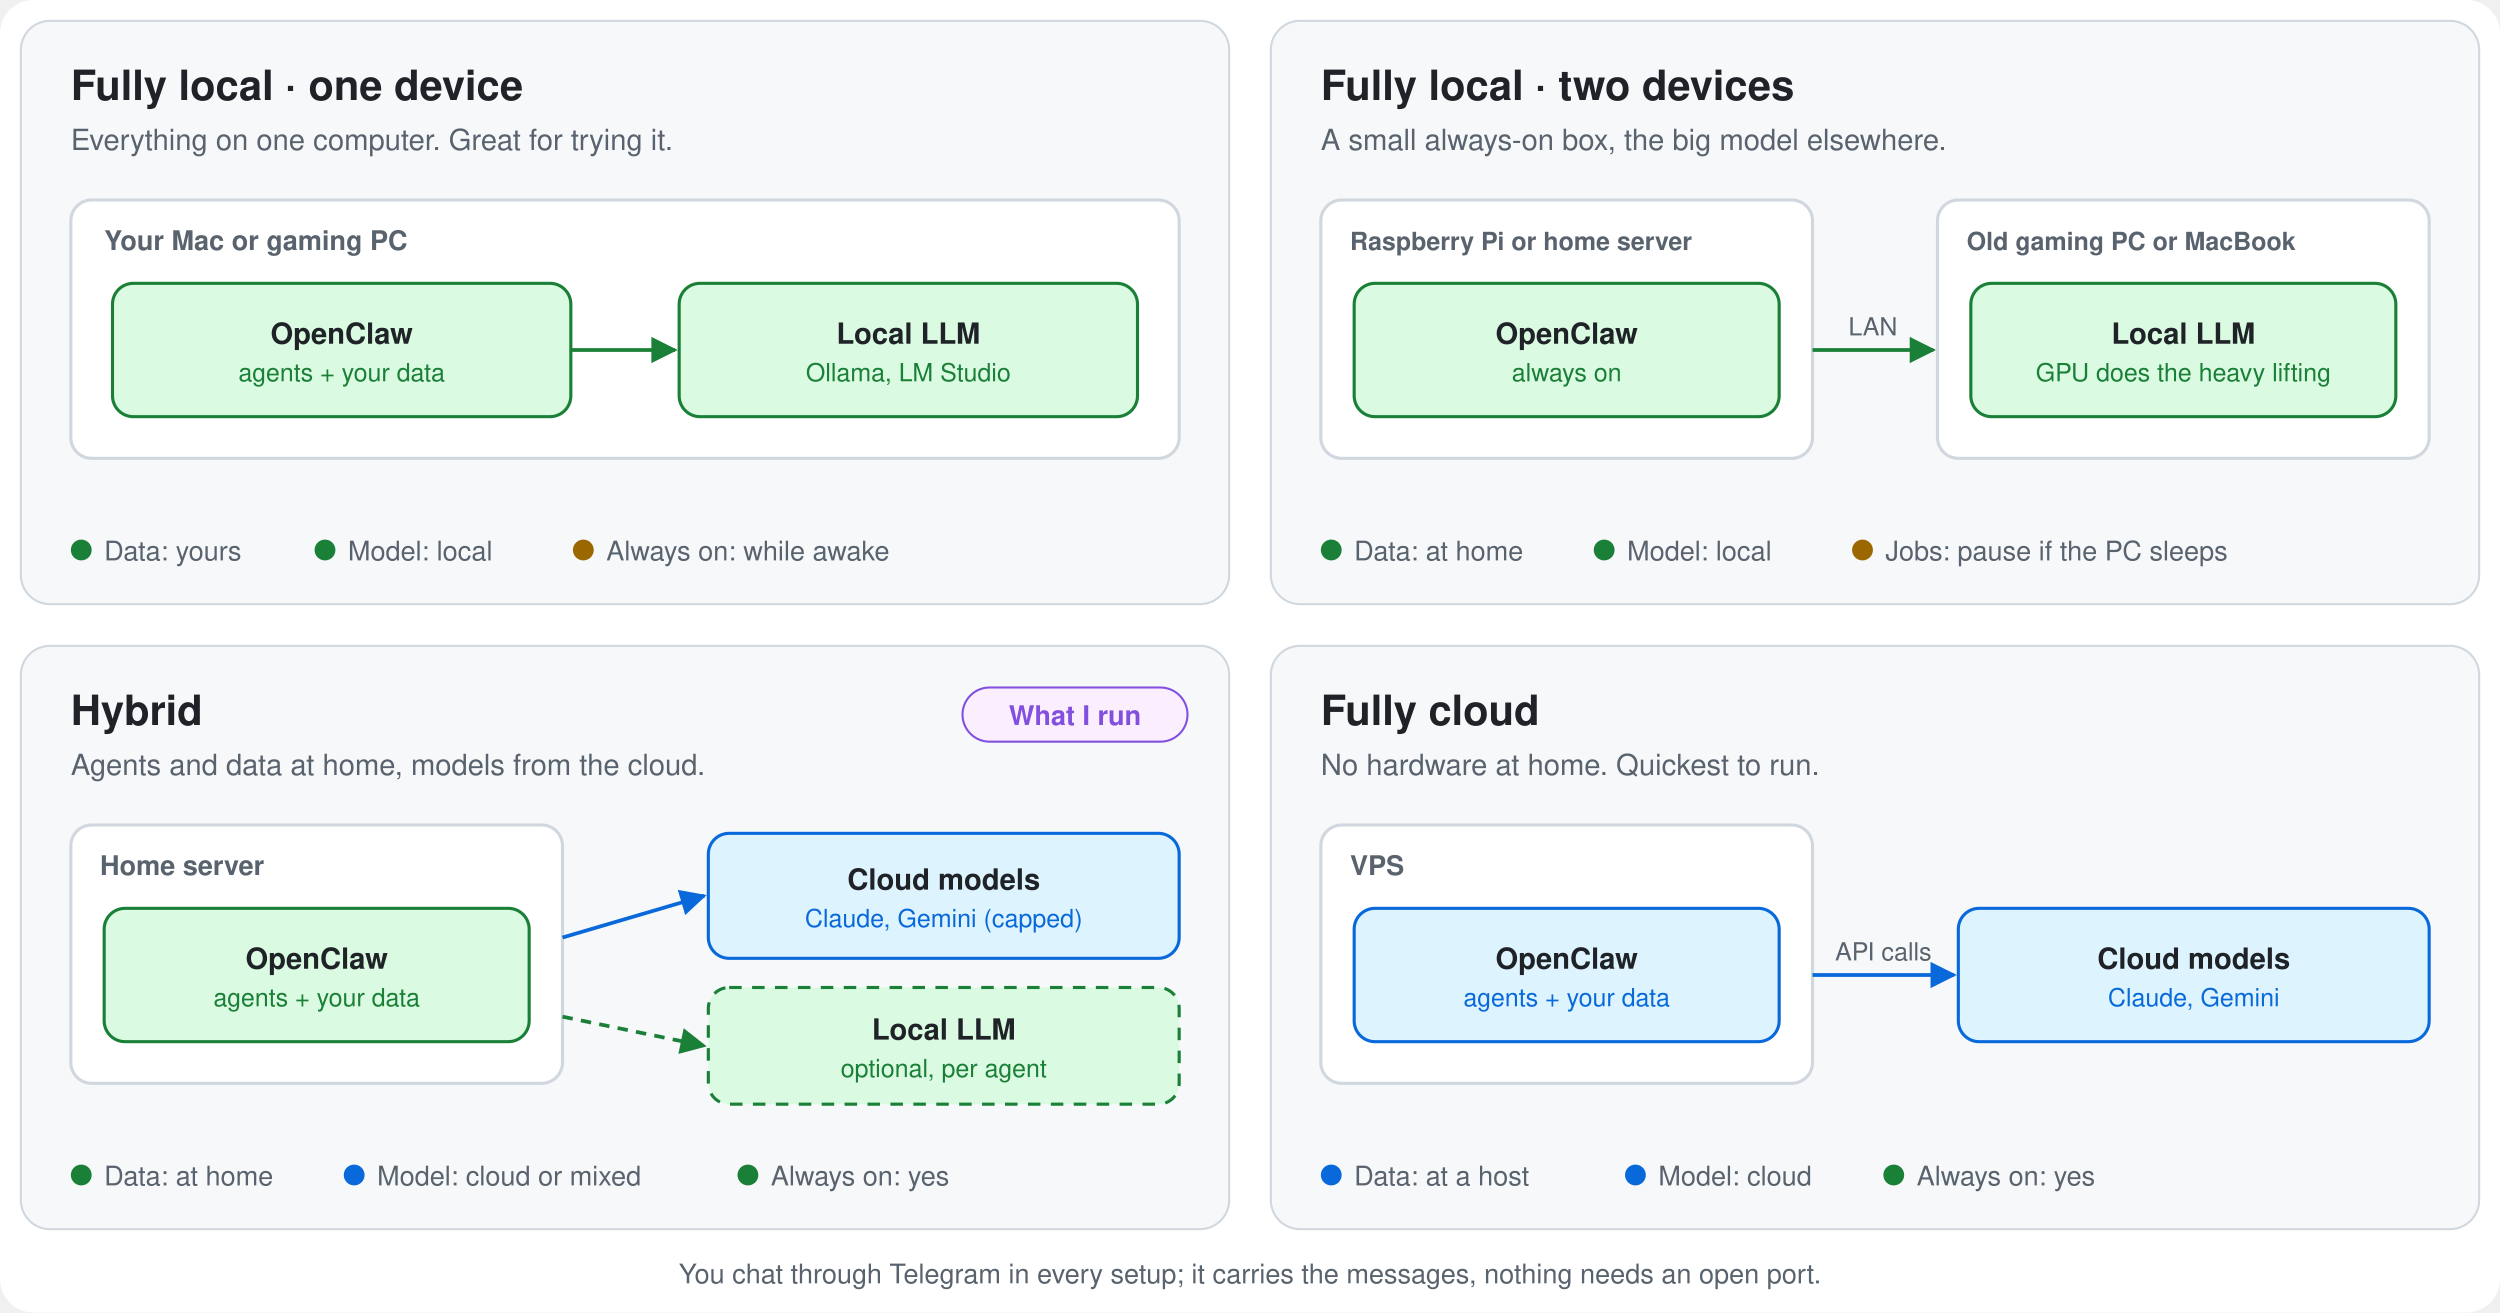
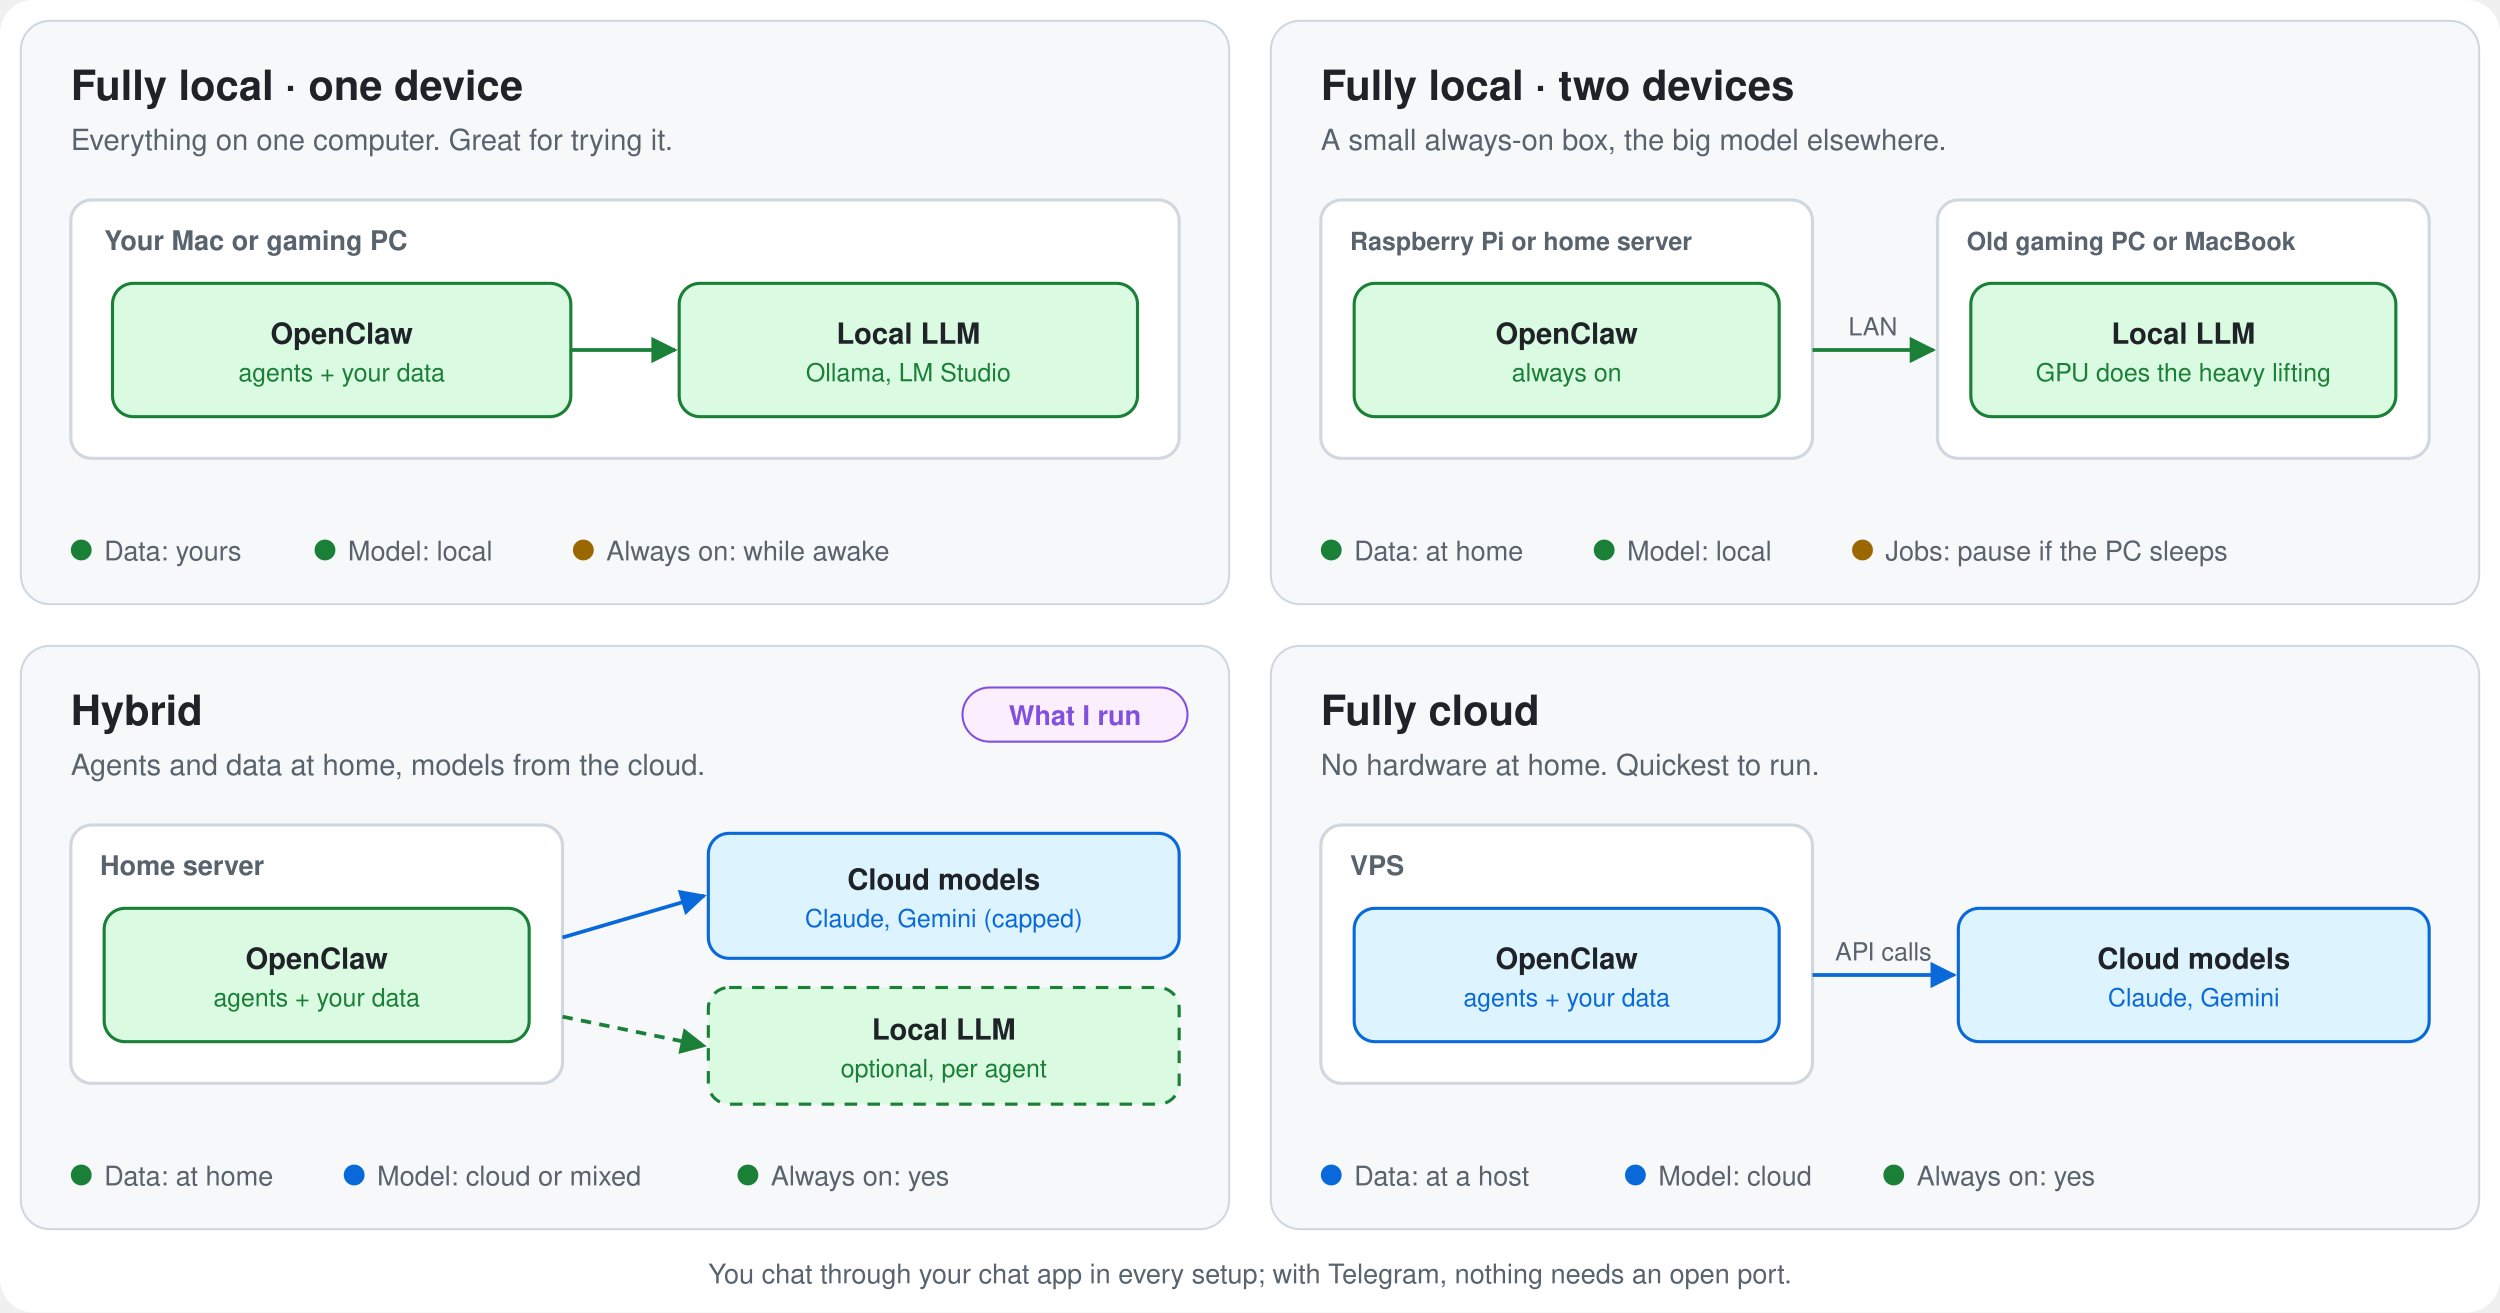
<svg xmlns="http://www.w3.org/2000/svg" viewBox="0 0 1200 630" width="1200" height="630" role="img" aria-labelledby="title" font-family="-apple-system, BlinkMacSystemFont, 'Segoe UI', Helvetica, Arial, sans-serif">
  <defs>
    <marker id="arrow-muted" viewBox="0 0 10 10" refX="9" refY="5" markerWidth="7" markerHeight="7" orient="auto-start-reverse">
      <path d="M0,0 L10,5 L0,10 z" fill="#59636e" />
    </marker>
    <marker id="arrow-local" viewBox="0 0 10 10" refX="9" refY="5" markerWidth="7" markerHeight="7" orient="auto-start-reverse">
      <path d="M0,0 L10,5 L0,10 z" fill="#1a7f37" />
    </marker>
    <marker id="arrow-cloud" viewBox="0 0 10 10" refX="9" refY="5" markerWidth="7" markerHeight="7" orient="auto-start-reverse">
      <path d="M0,0 L10,5 L0,10 z" fill="#0969da" />
    </marker>
  </defs>
  <rect width="1200" height="630" rx="16" fill="#ffffff" />
  <g transform="translate(10,10)">
    <rect width="580" height="280" rx="14" fill="#f6f8fa" stroke="#d0d7de" />
    <text x="24" y="38" font-size="20" font-weight="700" fill="#1f2328" text-anchor="start">Fully local · one device</text>
    <text x="24" y="62" font-size="14" font-weight="400" fill="#59636e" text-anchor="start">Everything on one computer. Great for trying it.</text>
    <rect x="24" y="86" width="532" height="124" rx="10" fill="#ffffff" stroke="#d0d7de" stroke-width="1.5" />
    <text x="40" y="110" font-size="13" font-weight="600" fill="#59636e" text-anchor="start">Your Mac or gaming PC</text>
    <rect x="44" y="126" width="220" height="64" rx="10" fill="#dafbe1" stroke="#1a7f37" stroke-width="1.5" />
    <text x="154.0" y="155.0" font-size="14" font-weight="600" fill="#1f2328" text-anchor="middle">OpenClaw</text>
    <text x="154.0" y="173.0" font-size="12" font-weight="500" fill="#1a7f37" text-anchor="middle">agents + your data</text>
    <line x1="264" y1="158" x2="314" y2="158" stroke="#1a7f37" stroke-width="1.8" marker-end="url(#arrow-local)" />
    <rect x="316" y="126" width="220" height="64" rx="10" fill="#dafbe1" stroke="#1a7f37" stroke-width="1.5" />
    <text x="426.0" y="155.0" font-size="14" font-weight="600" fill="#1f2328" text-anchor="middle">Local LLM</text>
    <text x="426.0" y="173.0" font-size="12" font-weight="500" fill="#1a7f37" text-anchor="middle">Ollama, LM Studio</text>
    <circle cx="29" cy="254" r="5" fill="#1a7f37" />
    <text x="40" y="259" font-size="13" font-weight="500" fill="#59636e" text-anchor="start">Data: yours</text>
    <circle cx="146" cy="254" r="5" fill="#1a7f37" />
    <text x="157" y="259" font-size="13" font-weight="500" fill="#59636e" text-anchor="start">Model: local</text>
    <circle cx="270" cy="254" r="5" fill="#9a6700" />
    <text x="281" y="259" font-size="13" font-weight="500" fill="#59636e" text-anchor="start">Always on: while awake</text>
  </g>
  <g transform="translate(610,10)">
    <rect width="580" height="280" rx="14" fill="#f6f8fa" stroke="#d0d7de" />
    <text x="24" y="38" font-size="20" font-weight="700" fill="#1f2328" text-anchor="start">Fully local · two devices</text>
    <text x="24" y="62" font-size="14" font-weight="400" fill="#59636e" text-anchor="start">A small always-on box, the big model elsewhere.</text>
    <rect x="24" y="86" width="236" height="124" rx="10" fill="#ffffff" stroke="#d0d7de" stroke-width="1.5" />
    <text x="38" y="110" font-size="12" font-weight="600" fill="#59636e" text-anchor="start">Raspberry Pi or home server</text>
    <rect x="40" y="126" width="204" height="64" rx="10" fill="#dafbe1" stroke="#1a7f37" stroke-width="1.5" />
    <text x="142.0" y="155.0" font-size="14" font-weight="600" fill="#1f2328" text-anchor="middle">OpenClaw</text>
    <text x="142.0" y="173.0" font-size="12" font-weight="500" fill="#1a7f37" text-anchor="middle">always on</text>
    <line x1="260" y1="158" x2="318" y2="158" stroke="#1a7f37" stroke-width="1.8" marker-end="url(#arrow-local)" />
    <text x="289.0" y="151" font-size="12" font-weight="500" fill="#59636e" text-anchor="middle">LAN</text>
    <rect x="320" y="86" width="236" height="124" rx="10" fill="#ffffff" stroke="#d0d7de" stroke-width="1.5" />
    <text x="334" y="110" font-size="12" font-weight="600" fill="#59636e" text-anchor="start">Old gaming PC or MacBook</text>
    <rect x="336" y="126" width="204" height="64" rx="10" fill="#dafbe1" stroke="#1a7f37" stroke-width="1.5" />
    <text x="438.0" y="155.0" font-size="14" font-weight="600" fill="#1f2328" text-anchor="middle">Local LLM</text>
    <text x="438.0" y="173.0" font-size="12" font-weight="500" fill="#1a7f37" text-anchor="middle">GPU does the heavy lifting</text>
    <circle cx="29" cy="254" r="5" fill="#1a7f37" />
    <text x="40" y="259" font-size="13" font-weight="500" fill="#59636e" text-anchor="start">Data: at home</text>
    <circle cx="160" cy="254" r="5" fill="#1a7f37" />
    <text x="171" y="259" font-size="13" font-weight="500" fill="#59636e" text-anchor="start">Model: local</text>
    <circle cx="284" cy="254" r="5" fill="#9a6700" />
    <text x="295" y="259" font-size="13" font-weight="500" fill="#59636e" text-anchor="start">Jobs: pause if the PC sleeps</text>
  </g>
  <g transform="translate(10,310)">
    <rect width="580" height="280" rx="14" fill="#f6f8fa" stroke="#d0d7de" />
    <text x="24" y="38" font-size="20" font-weight="700" fill="#1f2328" text-anchor="start">Hybrid</text>
    <text x="24" y="62" font-size="14" font-weight="400" fill="#59636e" text-anchor="start">Agents and data at home, models from the cloud.</text>
    <rect x="452" y="20" width="108" height="26" rx="13" fill="#fbefff" stroke="#8250df" />
    <text x="506.0" y="38" font-size="13" font-weight="600" fill="#8250df" text-anchor="middle">What I run</text>
    <rect x="24" y="86" width="236" height="124" rx="10" fill="#ffffff" stroke="#d0d7de" stroke-width="1.5" />
    <text x="38" y="110" font-size="13" font-weight="600" fill="#59636e" text-anchor="start">Home server</text>
    <rect x="40" y="126" width="204" height="64" rx="10" fill="#dafbe1" stroke="#1a7f37" stroke-width="1.5" />
    <text x="142.0" y="155.0" font-size="14" font-weight="600" fill="#1f2328" text-anchor="middle">OpenClaw</text>
    <text x="142.0" y="173.0" font-size="12" font-weight="500" fill="#1a7f37" text-anchor="middle">agents + your data</text>
    <line x1="260" y1="140" x2="328" y2="120" stroke="#0969da" stroke-width="1.8" marker-end="url(#arrow-cloud)" />
    <rect x="330" y="90" width="226" height="60" rx="10" fill="#ddf4ff" stroke="#0969da" stroke-width="1.5" />
    <text x="443.0" y="117.0" font-size="14" font-weight="600" fill="#1f2328" text-anchor="middle">Cloud models</text>
    <text x="443.0" y="135.0" font-size="12" font-weight="500" fill="#0969da" text-anchor="middle">Claude, Gemini (capped)</text>
    <line x1="260" y1="178" x2="328" y2="192" stroke="#1a7f37" stroke-width="1.8" stroke-dasharray="5 4" marker-end="url(#arrow-local)" />
    <rect x="330" y="164" width="226" height="56" rx="10" fill="#dafbe1" stroke="#1a7f37" stroke-width="1.5" stroke-dasharray="6 5" />
    <text x="443.0" y="189.0" font-size="14" font-weight="600" fill="#1f2328" text-anchor="middle">Local LLM</text>
    <text x="443.0" y="207.0" font-size="12" font-weight="500" fill="#1a7f37" text-anchor="middle">optional, per agent</text>
    <circle cx="29" cy="254" r="5" fill="#1a7f37" />
    <text x="40" y="259" font-size="13" font-weight="500" fill="#59636e" text-anchor="start">Data: at home</text>
    <circle cx="160" cy="254" r="5" fill="#0969da" />
    <text x="171" y="259" font-size="13" font-weight="500" fill="#59636e" text-anchor="start">Model: cloud or mixed</text>
    <circle cx="349" cy="254" r="5" fill="#1a7f37" />
    <text x="360" y="259" font-size="13" font-weight="500" fill="#59636e" text-anchor="start">Always on: yes</text>
  </g>
  <g transform="translate(610,310)">
    <rect width="580" height="280" rx="14" fill="#f6f8fa" stroke="#d0d7de" />
    <text x="24" y="38" font-size="20" font-weight="700" fill="#1f2328" text-anchor="start">Fully cloud</text>
    <text x="24" y="62" font-size="14" font-weight="400" fill="#59636e" text-anchor="start">No hardware at home. Quickest to run.</text>
    <rect x="24" y="86" width="236" height="124" rx="10" fill="#ffffff" stroke="#d0d7de" stroke-width="1.5" />
    <text x="38" y="110" font-size="13" font-weight="600" fill="#59636e" text-anchor="start">VPS</text>
    <rect x="40" y="126" width="204" height="64" rx="10" fill="#ddf4ff" stroke="#0969da" stroke-width="1.5" />
    <text x="142.0" y="155.0" font-size="14" font-weight="600" fill="#1f2328" text-anchor="middle">OpenClaw</text>
    <text x="142.0" y="173.0" font-size="12" font-weight="500" fill="#0969da" text-anchor="middle">agents + your data</text>
    <line x1="260" y1="158" x2="328" y2="158" stroke="#0969da" stroke-width="1.8" marker-end="url(#arrow-cloud)" />
    <text x="294.0" y="151" font-size="12" font-weight="500" fill="#59636e" text-anchor="middle">API calls</text>
    <rect x="330" y="126" width="226" height="64" rx="10" fill="#ddf4ff" stroke="#0969da" stroke-width="1.5" />
    <text x="443.0" y="155.0" font-size="14" font-weight="600" fill="#1f2328" text-anchor="middle">Cloud models</text>
    <text x="443.0" y="173.0" font-size="12" font-weight="500" fill="#0969da" text-anchor="middle">Claude, Gemini</text>
    <circle cx="29" cy="254" r="5" fill="#0969da" />
    <text x="40" y="259" font-size="13" font-weight="500" fill="#59636e" text-anchor="start">Data: at a host</text>
    <circle cx="175" cy="254" r="5" fill="#0969da" />
    <text x="186" y="259" font-size="13" font-weight="500" fill="#59636e" text-anchor="start">Model: cloud</text>
    <circle cx="299" cy="254" r="5" fill="#1a7f37" />
    <text x="310" y="259" font-size="13" font-weight="500" fill="#59636e" text-anchor="start">Always on: yes</text>
  </g>
-   <text x="600.0" y="616" font-size="13" font-weight="500" fill="#59636e" text-anchor="middle">You chat through Telegram in every setup; it carries the messages, nothing needs an open port.</text>
+   <text x="600.0" y="616" font-size="13" font-weight="500" fill="#59636e" text-anchor="middle">You chat through your chat app in every setup; with Telegram, nothing needs an open port.</text>
</svg>
